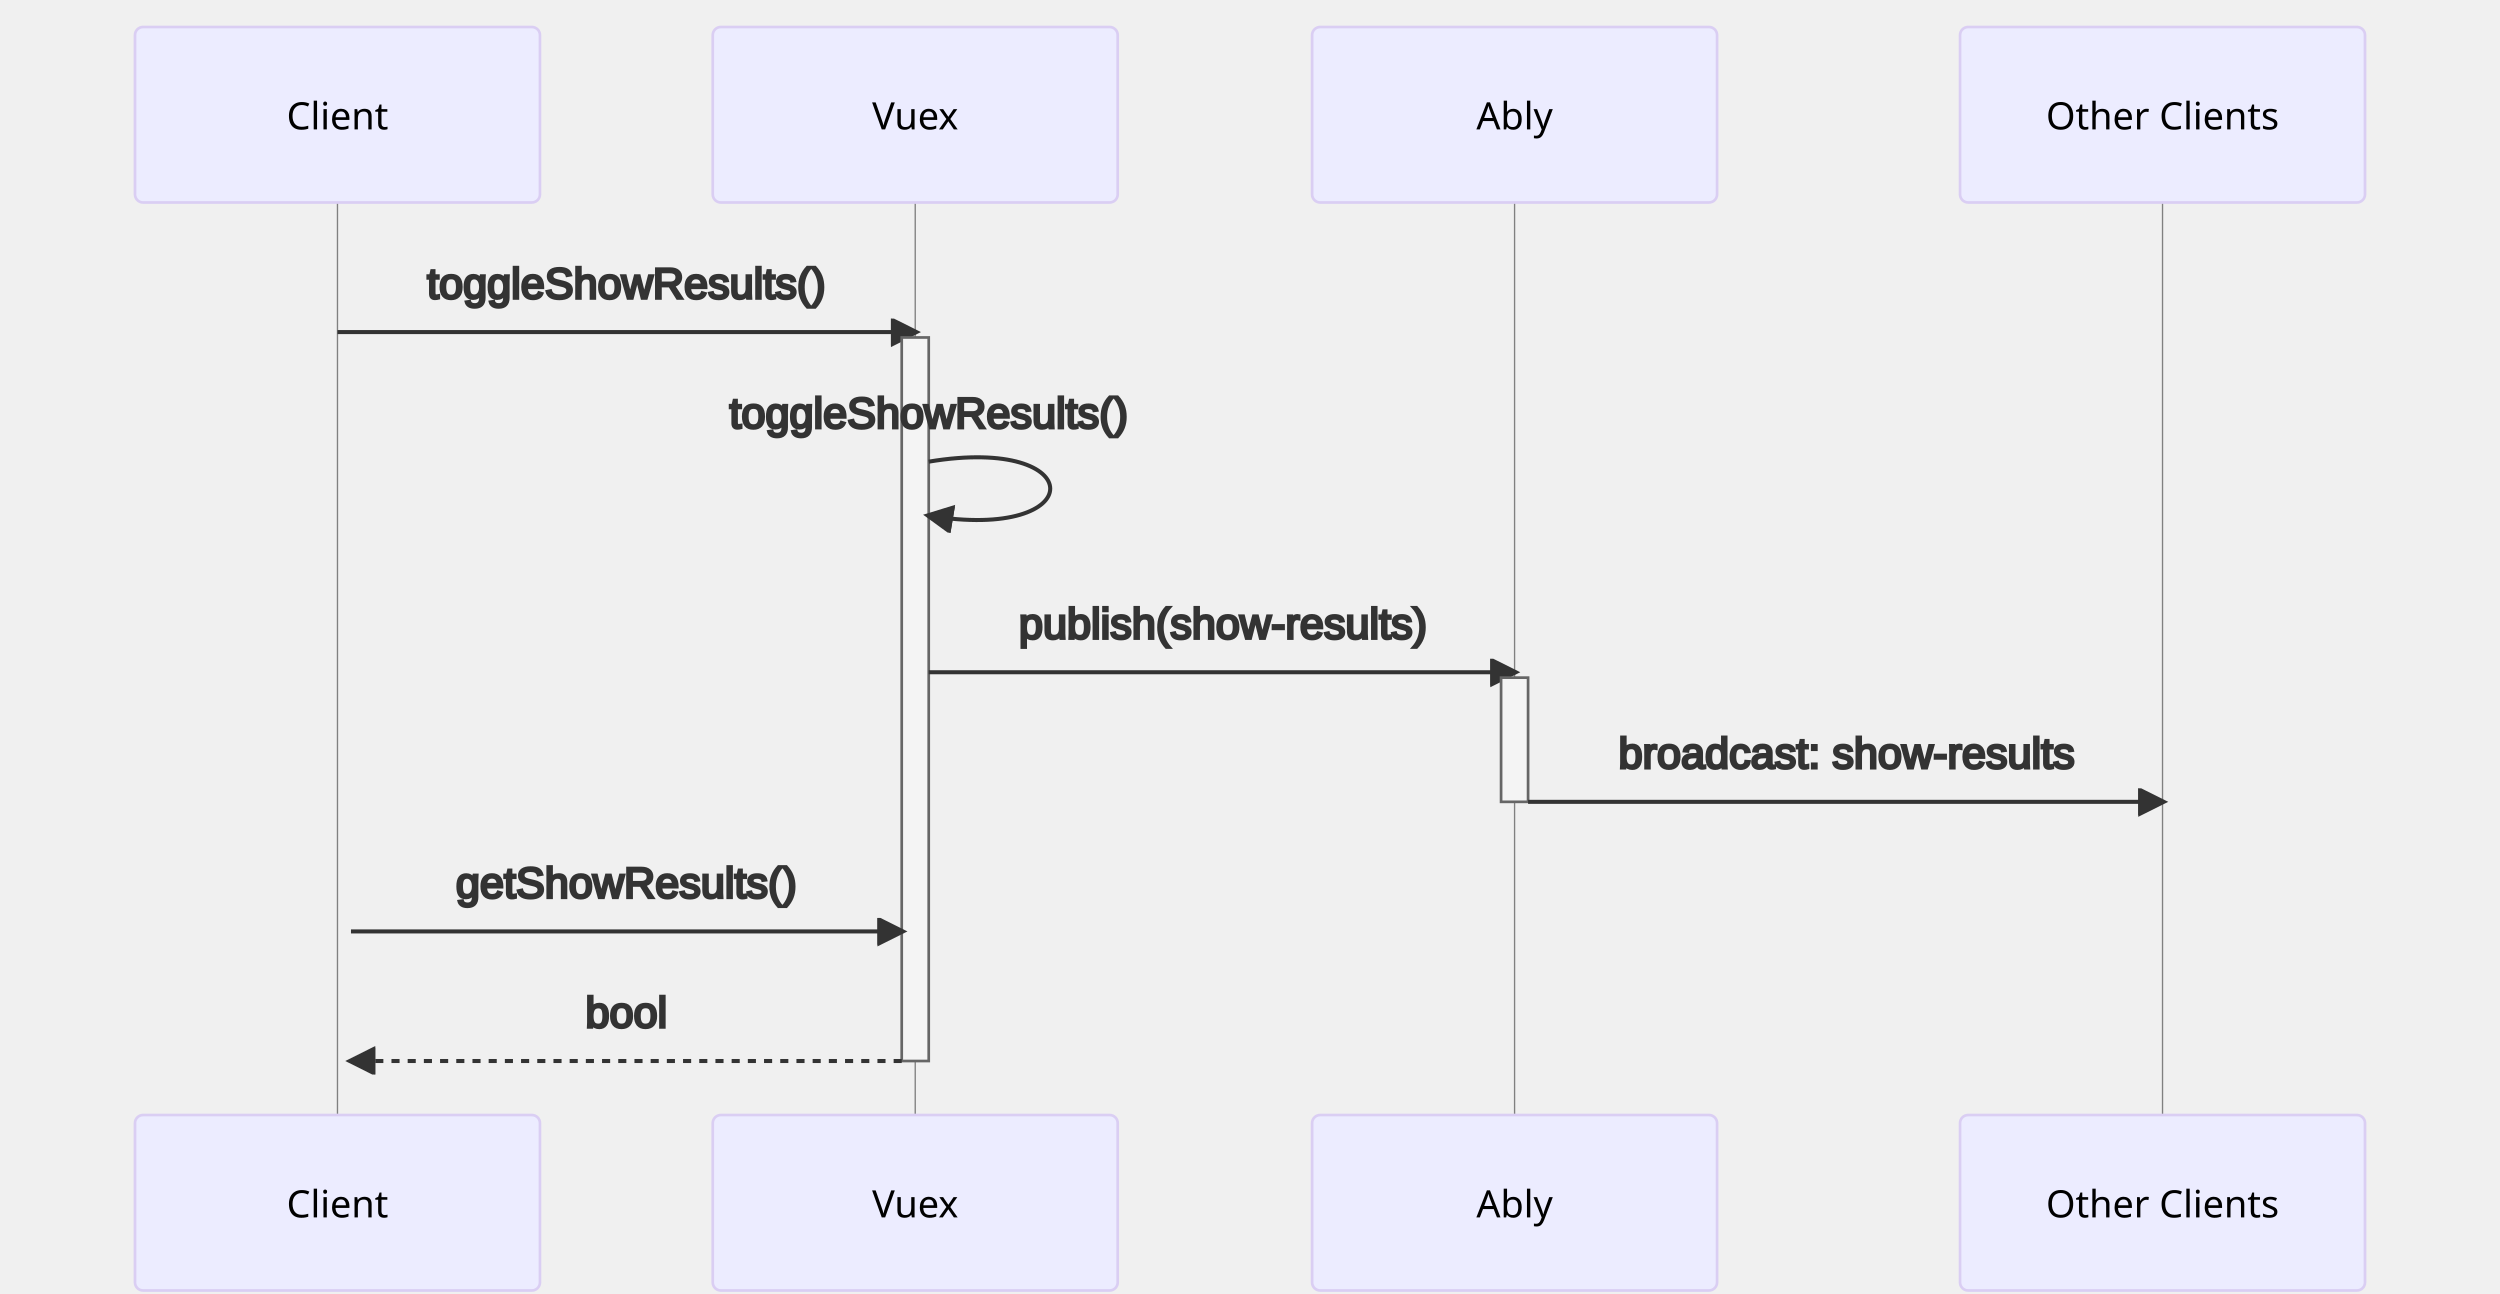
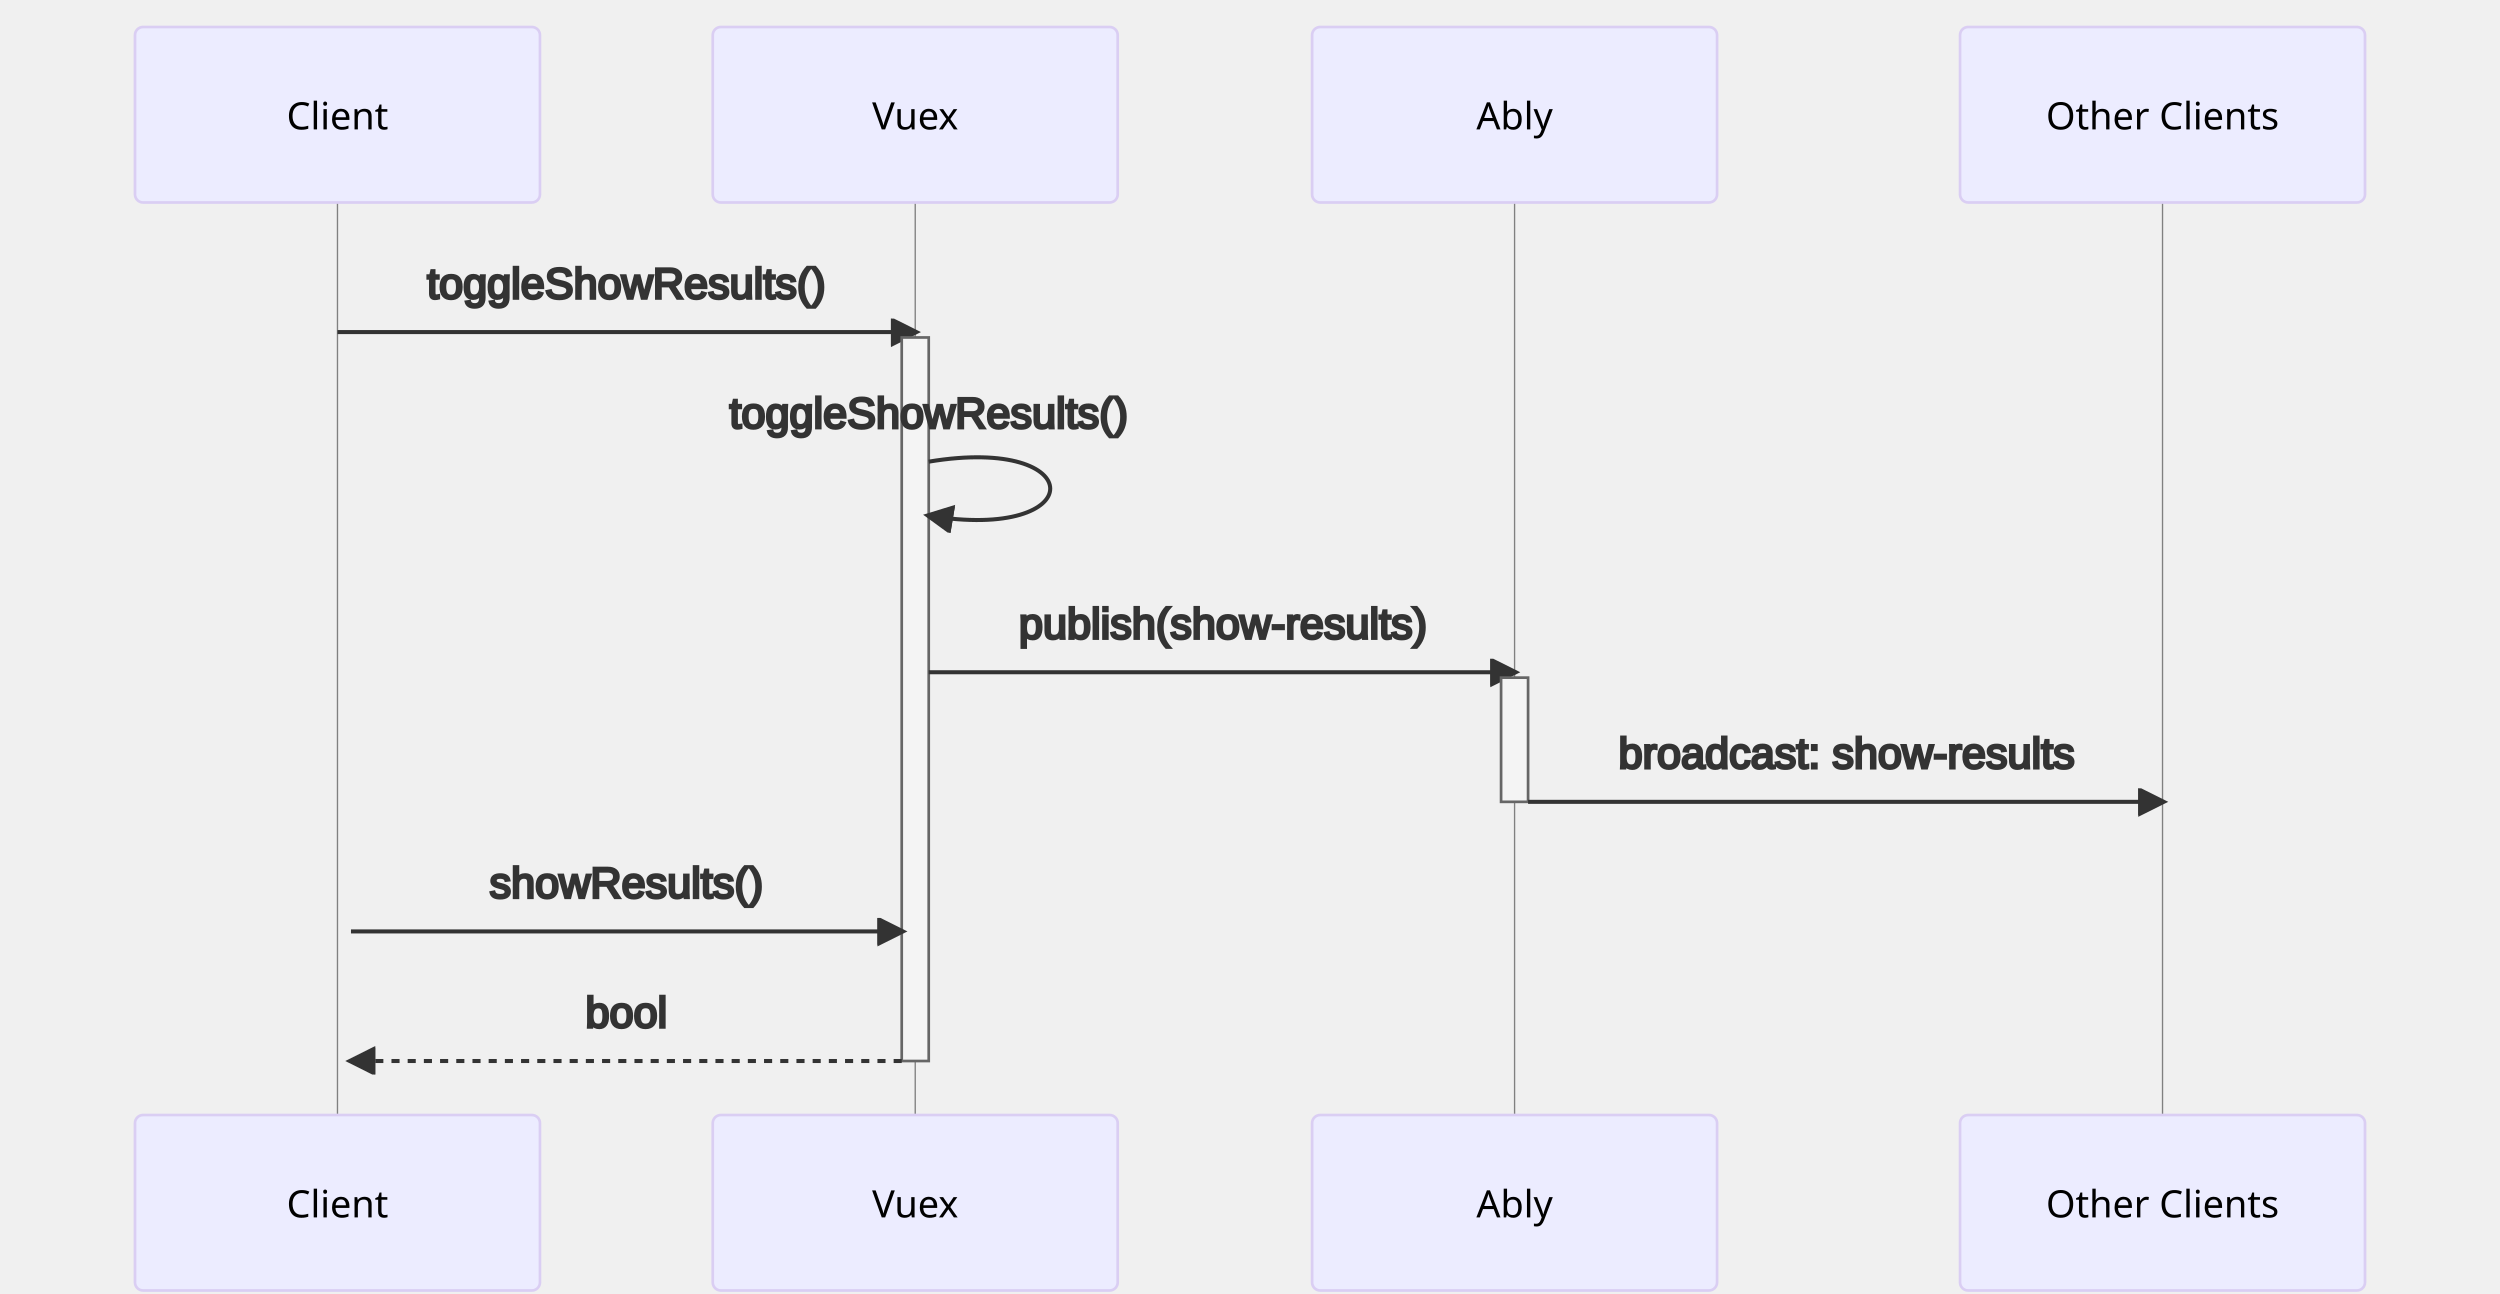
<svg xmlns="http://www.w3.org/2000/svg" id="mermaid-1640102178923" width="100%" height="479" style="max-width: 926px;" viewBox="-50 -10 926 479">
  <style>#mermaid-1640102178923 {font-family:"trebuchet ms",verdana,arial,sans-serif;font-size:16px;fill:#333;}#mermaid-1640102178923 .error-icon{fill:#552222;}#mermaid-1640102178923 .error-text{fill:#552222;stroke:#552222;}#mermaid-1640102178923 .edge-thickness-normal{stroke-width:2px;}#mermaid-1640102178923 .edge-thickness-thick{stroke-width:3.5px;}#mermaid-1640102178923 .edge-pattern-solid{stroke-dasharray:0;}#mermaid-1640102178923 .edge-pattern-dashed{stroke-dasharray:3;}#mermaid-1640102178923 .edge-pattern-dotted{stroke-dasharray:2;}#mermaid-1640102178923 .marker{fill:#333333;stroke:#333333;}#mermaid-1640102178923 .marker.cross{stroke:#333333;}#mermaid-1640102178923 svg{font-family:"trebuchet ms",verdana,arial,sans-serif;font-size:16px;}#mermaid-1640102178923 .actor{stroke:hsl(259.626, 59.777%, 87.902%);fill:#ECECFF;}#mermaid-1640102178923 text.actor&gt;tspan{fill:black;stroke:none;}#mermaid-1640102178923 .actor-line{stroke:grey;}#mermaid-1640102178923 .messageLine0{stroke-width:1.5;stroke-dasharray:none;stroke:#333;}#mermaid-1640102178923 .messageLine1{stroke-width:1.5;stroke-dasharray:2,2;stroke:#333;}#mermaid-1640102178923 #arrowhead path{fill:#333;stroke:#333;}#mermaid-1640102178923 .sequenceNumber{fill:white;}#mermaid-1640102178923 #sequencenumber{fill:#333;}#mermaid-1640102178923 #crosshead path{fill:#333;stroke:#333;}#mermaid-1640102178923 .messageText{fill:#333;stroke:#333;}#mermaid-1640102178923 .labelBox{stroke:hsl(259.626, 59.777%, 87.902%);fill:#ECECFF;}#mermaid-1640102178923 .labelText,#mermaid-1640102178923 .labelText&gt;tspan{fill:black;stroke:none;}#mermaid-1640102178923 .loopText,#mermaid-1640102178923 .loopText&gt;tspan{fill:black;stroke:none;}#mermaid-1640102178923 .loopLine{stroke-width:2px;stroke-dasharray:2,2;stroke:hsl(259.626, 59.777%, 87.902%);fill:hsl(259.626, 59.777%, 87.902%);}#mermaid-1640102178923 .note{stroke:#aaaa33;fill:#fff5ad;}#mermaid-1640102178923 .noteText,#mermaid-1640102178923 .noteText&gt;tspan{fill:black;stroke:none;}#mermaid-1640102178923 .activation0{fill:#f4f4f4;stroke:#666;}#mermaid-1640102178923 .activation1{fill:#f4f4f4;stroke:#666;}#mermaid-1640102178923 .activation2{fill:#f4f4f4;stroke:#666;}#mermaid-1640102178923 :root{--mermaid-font-family:"trebuchet ms",verdana,arial,sans-serif;}</style>
  <g />
  <g>
    <line id="actor324" x1="75" y1="5" x2="75" y2="468" class="actor-line" stroke-width="0.5px" stroke="#999" />
    <rect x="0" y="0" fill="#eaeaea" stroke="#666" width="150" height="65" rx="3" ry="3" class="actor" />
    <text x="75" y="32.5" dominant-baseline="central" alignment-baseline="central" class="actor" style="text-anchor: middle; font-size: 14px; font-weight: 400; font-family: Open-Sans, sans-serif;">
      <tspan x="75" dy="0">Client</tspan>
    </text>
  </g>
  <g>
    <line id="actor325" x1="289" y1="5" x2="289" y2="468" class="actor-line" stroke-width="0.5px" stroke="#999" />
    <rect x="214" y="0" fill="#eaeaea" stroke="#666" width="150" height="65" rx="3" ry="3" class="actor" />
    <text x="289" y="32.5" dominant-baseline="central" alignment-baseline="central" class="actor" style="text-anchor: middle; font-size: 14px; font-weight: 400; font-family: Open-Sans, sans-serif;">
      <tspan x="289" dy="0">Vuex</tspan>
    </text>
  </g>
  <g>
    <line id="actor326" x1="511" y1="5" x2="511" y2="468" class="actor-line" stroke-width="0.5px" stroke="#999" />
    <rect x="436" y="0" fill="#eaeaea" stroke="#666" width="150" height="65" rx="3" ry="3" class="actor" />
    <text x="511" y="32.5" dominant-baseline="central" alignment-baseline="central" class="actor" style="text-anchor: middle; font-size: 14px; font-weight: 400; font-family: Open-Sans, sans-serif;">
      <tspan x="511" dy="0">Ably</tspan>
    </text>
  </g>
  <g>
    <line id="actor327" x1="751" y1="5" x2="751" y2="468" class="actor-line" stroke-width="0.5px" stroke="#999" />
    <rect x="676" y="0" fill="#eaeaea" stroke="#666" width="150" height="65" rx="3" ry="3" class="actor" />
    <text x="751" y="32.5" dominant-baseline="central" alignment-baseline="central" class="actor" style="text-anchor: middle; font-size: 14px; font-weight: 400; font-family: Open-Sans, sans-serif;">
      <tspan x="751" dy="0">Other Clients</tspan>
    </text>
  </g>
  <defs>
    <marker id="arrowhead" refX="9" refY="5" markerUnits="userSpaceOnUse" markerWidth="12" markerHeight="12" orient="auto">
      <path d="M 0 0 L 10 5 L 0 10 z" />
    </marker>
  </defs>
  <defs>
    <marker id="crosshead" markerWidth="15" markerHeight="8" orient="auto" refX="16" refY="4">
      <path fill="black" stroke="#000000" stroke-width="1px" d="M 9,2 V 6 L16,4 Z" style="stroke-dasharray: 0, 0;" />
      <path fill="none" stroke="#000000" stroke-width="1px" d="M 0,1 L 6,7 M 6,1 L 0,7" style="stroke-dasharray: 0, 0;" />
    </marker>
  </defs>
  <defs>
    <marker id="filled-head" refX="18" refY="7" markerWidth="20" markerHeight="28" orient="auto">
      <path d="M 18,7 L9,13 L14,7 L9,1 Z" />
    </marker>
  </defs>
  <defs>
    <marker id="sequencenumber" refX="15" refY="15" markerWidth="60" markerHeight="40" orient="auto">
      <circle cx="15" cy="15" r="6" />
    </marker>
  </defs>
  <text x="182" y="80" text-anchor="middle" dominant-baseline="middle" alignment-baseline="middle" class="messageText" dy="1em" style="font-family: &quot;trebuchet ms&quot;, verdana, arial, sans-serif; font-size: 16px; font-weight: 400;">toggleShowResults()</text>
  <line x1="75" y1="113" x2="289" y2="113" class="messageLine0" stroke-width="2" stroke="none" marker-end="url(#arrowhead)" style="fill: none;" />
  <g />
  <g>
    <rect x="284" y="115" fill="#EDF2AE" stroke="#666" width="10" height="268" rx="0" ry="0" class="activation0" />
  </g>
  <text x="294" y="128" text-anchor="middle" dominant-baseline="middle" alignment-baseline="middle" class="messageText" dy="1em" style="font-family: &quot;trebuchet ms&quot;, verdana, arial, sans-serif; font-size: 16px; font-weight: 400;">toggleShowResults()</text>
  <path d="M 294,161 C 354,151 354,191 294,181" class="messageLine0" stroke-width="2" stroke="none" marker-end="url(#arrowhead)" style="fill: none;" />
  <text x="403" y="206" text-anchor="middle" dominant-baseline="middle" alignment-baseline="middle" class="messageText" dy="1em" style="font-family: &quot;trebuchet ms&quot;, verdana, arial, sans-serif; font-size: 16px; font-weight: 400;">publish(show-results)</text>
  <line x1="294" y1="239" x2="511" y2="239" class="messageLine0" stroke-width="2" stroke="none" marker-end="url(#arrowhead)" style="fill: none;" />
  <g>
    <rect x="506" y="241" fill="#EDF2AE" stroke="#666" width="10" height="46" rx="0" ry="0" class="activation0" />
  </g>
  <text x="634" y="254" text-anchor="middle" dominant-baseline="middle" alignment-baseline="middle" class="messageText" dy="1em" style="font-family: &quot;trebuchet ms&quot;, verdana, arial, sans-serif; font-size: 16px; font-weight: 400;">broadcast: show-results</text>
  <line x1="516" y1="287" x2="751" y2="287" class="messageLine0" stroke-width="2" stroke="none" marker-end="url(#arrowhead)" style="fill: none;" />
-   <text x="182" y="302" text-anchor="middle" dominant-baseline="middle" alignment-baseline="middle" class="messageText" dy="1em" style="font-family: &quot;trebuchet ms&quot;, verdana, arial, sans-serif; font-size: 16px; font-weight: 400;">getShowResults()</text>
+   <text x="182" y="302" text-anchor="middle" dominant-baseline="middle" alignment-baseline="middle" class="messageText" dy="1em" style="font-family: &quot;trebuchet ms&quot;, verdana, arial, sans-serif; font-size: 16px; font-weight: 400;">showResults()</text>
  <line x1="80" y1="335" x2="284" y2="335" class="messageLine0" stroke-width="2" stroke="none" marker-end="url(#arrowhead)" style="fill: none;" />
  <text x="182" y="350" text-anchor="middle" dominant-baseline="middle" alignment-baseline="middle" class="messageText" dy="1em" style="font-family: &quot;trebuchet ms&quot;, verdana, arial, sans-serif; font-size: 16px; font-weight: 400;">bool</text>
  <line x1="284" y1="383" x2="80" y2="383" class="messageLine1" stroke-width="2" stroke="none" marker-end="url(#arrowhead)" style="stroke-dasharray: 3, 3; fill: none;" />
  <g>
    <rect x="0" y="403" fill="#eaeaea" stroke="#666" width="150" height="65" rx="3" ry="3" class="actor" />
    <text x="75" y="435.5" dominant-baseline="central" alignment-baseline="central" class="actor" style="text-anchor: middle; font-size: 14px; font-weight: 400; font-family: Open-Sans, sans-serif;">
      <tspan x="75" dy="0">Client</tspan>
    </text>
  </g>
  <g>
    <rect x="214" y="403" fill="#eaeaea" stroke="#666" width="150" height="65" rx="3" ry="3" class="actor" />
    <text x="289" y="435.5" dominant-baseline="central" alignment-baseline="central" class="actor" style="text-anchor: middle; font-size: 14px; font-weight: 400; font-family: Open-Sans, sans-serif;">
      <tspan x="289" dy="0">Vuex</tspan>
    </text>
  </g>
  <g>
    <rect x="436" y="403" fill="#eaeaea" stroke="#666" width="150" height="65" rx="3" ry="3" class="actor" />
    <text x="511" y="435.5" dominant-baseline="central" alignment-baseline="central" class="actor" style="text-anchor: middle; font-size: 14px; font-weight: 400; font-family: Open-Sans, sans-serif;">
      <tspan x="511" dy="0">Ably</tspan>
    </text>
  </g>
  <g>
    <rect x="676" y="403" fill="#eaeaea" stroke="#666" width="150" height="65" rx="3" ry="3" class="actor" />
    <text x="751" y="435.5" dominant-baseline="central" alignment-baseline="central" class="actor" style="text-anchor: middle; font-size: 14px; font-weight: 400; font-family: Open-Sans, sans-serif;">
      <tspan x="751" dy="0">Other Clients</tspan>
    </text>
  </g>
</svg>
